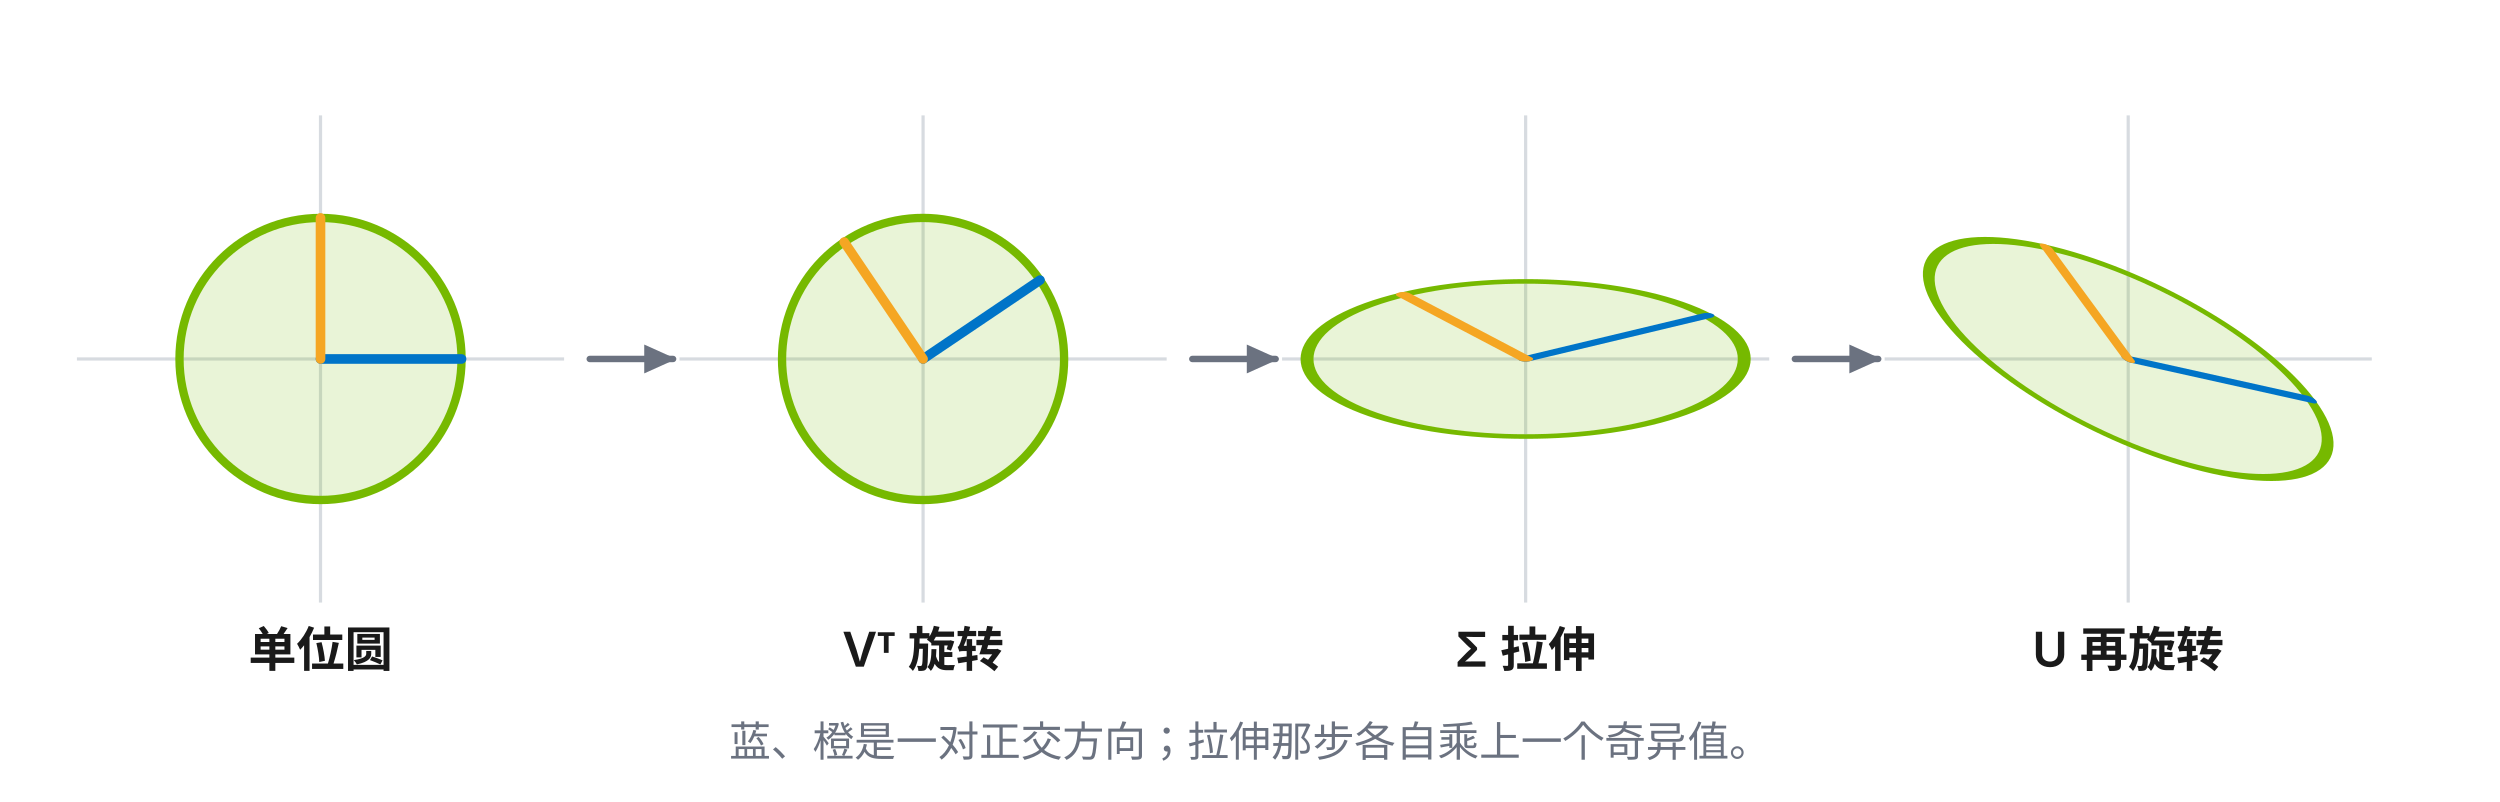
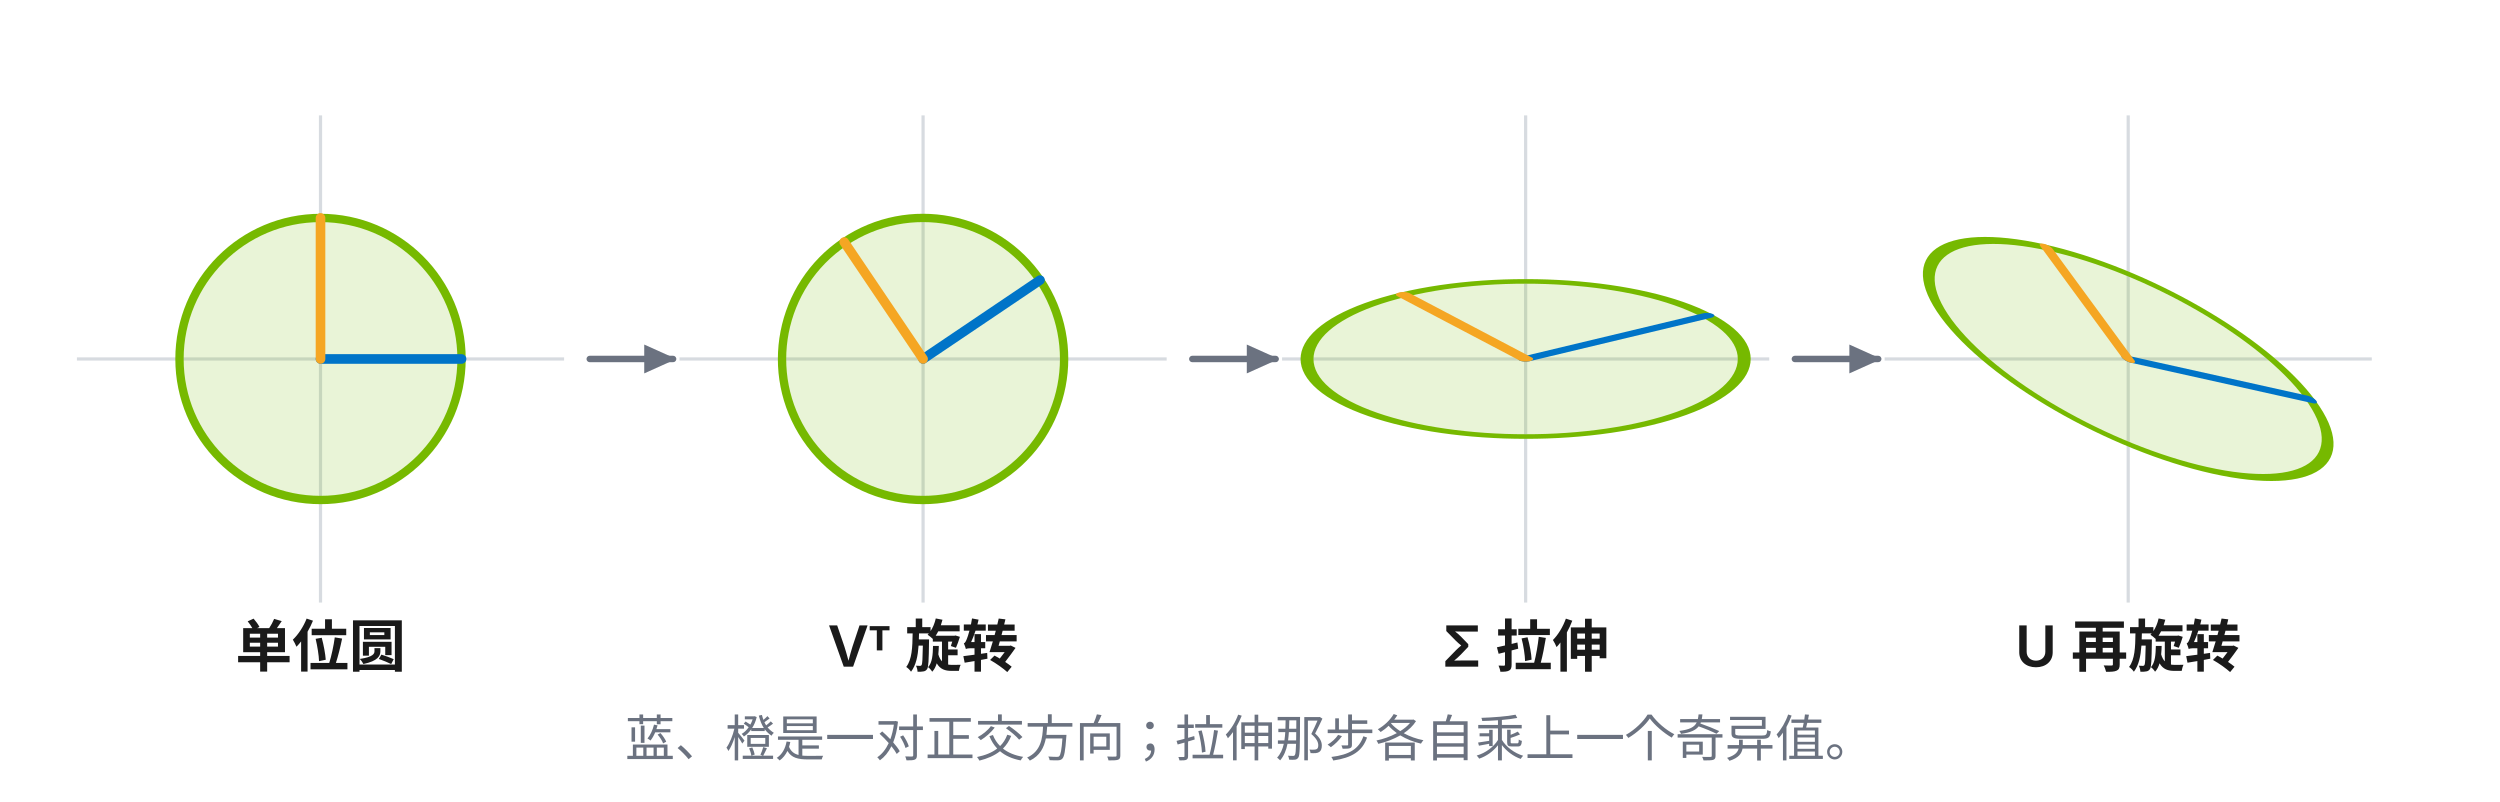
<svg xmlns="http://www.w3.org/2000/svg" viewBox="0 0 780 250" width="780" height="250" role="img" aria-label="SVD 的几何：单位圆经旋转、各方向拉伸、再旋转变成椭圆">
  <style>.m{font-family:"JetBrains Mono","SF Mono",Menlo,Consolas,monospace}.s{font-family:-apple-system,BlinkMacSystemFont,"Segoe UI","PingFang SC","Noto Sans SC",sans-serif}</style>
  <defs>
    <marker id="ar" markerUnits="userSpaceOnUse" markerWidth="11" markerHeight="11" refX="9" refY="5.5" orient="auto">
      <path d="M0 1 10 5.5 0 10z" fill="#6B7280" />
    </marker>
  </defs>
  <g transform="translate(100,112)">
    <path d="M-76 0h152M0 -76v152" stroke="#D7DBE0" stroke-width="1" />
    <g transform="rotate(0)">
      <circle r="44" fill="#76B900" fill-opacity=".16" stroke="#76B900" stroke-width="2.6" />
      <path d="M0 0h44" stroke="#0074C8" stroke-width="3" stroke-linecap="round" />
      <path d="M0 0v-44" stroke="#F5A623" stroke-width="3" stroke-linecap="round" />
    </g>
  </g>
-   <text x="100" y="208" class="s" font-size="15" fill="#1A1A1A" text-anchor="middle" font-weight="600">单位圆</text>
+   <text x="100" y="208" class="s" font-size="17.7" fill="#1A1A1A" text-anchor="middle" font-weight="600">单位圆</text>
  <path d="M184 112h26" stroke="#6B7280" stroke-width="2" stroke-linecap="round" marker-end="url(#ar)" />
  <g transform="translate(288,112)">
    <path d="M-76 0h152M0 -76v152" stroke="#D7DBE0" stroke-width="1" />
    <g transform="rotate(-34)">
      <circle r="44" fill="#76B900" fill-opacity=".16" stroke="#76B900" stroke-width="2.6" />
      <path d="M0 0h44" stroke="#0074C8" stroke-width="3" stroke-linecap="round" />
      <path d="M0 0v-44" stroke="#F5A623" stroke-width="3" stroke-linecap="round" />
    </g>
  </g>
-   <text x="288" y="208" class="s" font-size="15" fill="#1A1A1A" text-anchor="middle" font-weight="600">Vᵀ 旋转</text>
+   <text x="288" y="208" class="s" font-size="17.7" fill="#1A1A1A" text-anchor="middle" font-weight="600">Vᵀ 旋转</text>
  <path d="M372 112h26" stroke="#6B7280" stroke-width="2" stroke-linecap="round" marker-end="url(#ar)" />
  <g transform="translate(476,112)">
    <path d="M-76 0h152M0 -76v152" stroke="#D7DBE0" stroke-width="1" />
    <g transform="rotate(0) scale(1.55,0.55) rotate(-34)">
      <circle r="44" fill="#76B900" fill-opacity=".16" stroke="#76B900" stroke-width="2.6" />
      <path d="M0 0h44" stroke="#0074C8" stroke-width="3" stroke-linecap="round" />
      <path d="M0 0v-44" stroke="#F5A623" stroke-width="3" stroke-linecap="round" />
    </g>
  </g>
-   <text x="476" y="208" class="s" font-size="15" fill="#1A1A1A" text-anchor="middle" font-weight="600">Σ 拉伸</text>
+   <text x="476" y="208" class="s" font-size="17.7" fill="#1A1A1A" text-anchor="middle" font-weight="600">Σ 拉伸</text>
  <path d="M560 112h26" stroke="#6B7280" stroke-width="2" stroke-linecap="round" marker-end="url(#ar)" />
  <g transform="translate(664,112)">
    <path d="M-76 0h152M0 -76v152" stroke="#D7DBE0" stroke-width="1" />
    <g transform="rotate(26) scale(1.55,0.55) rotate(-34)">
      <circle r="44" fill="#76B900" fill-opacity=".16" stroke="#76B900" stroke-width="2.6" />
      <path d="M0 0h44" stroke="#0074C8" stroke-width="3" stroke-linecap="round" />
      <path d="M0 0v-44" stroke="#F5A623" stroke-width="3" stroke-linecap="round" />
    </g>
  </g>
-   <text x="664" y="208" class="s" font-size="15" fill="#1A1A1A" text-anchor="middle" font-weight="600">U 再旋转</text>
-   <text x="390.0" y="236" class="s" font-size="13" fill="#6B7280" text-anchor="middle" font-weight="400">蓝、橙是一对正交方向；拉伸那步各自乘上一个奇异值。</text>
+   <text x="664" y="208" class="s" font-size="17.7" fill="#1A1A1A" text-anchor="middle" font-weight="600">U 再旋转</text>
+   <text x="390.0" y="236" class="s" font-size="15.6" fill="#6B7280" text-anchor="middle" font-weight="400">蓝、橙是一对正交方向；拉伸那步各自乘上一个奇异值。</text>
</svg>
